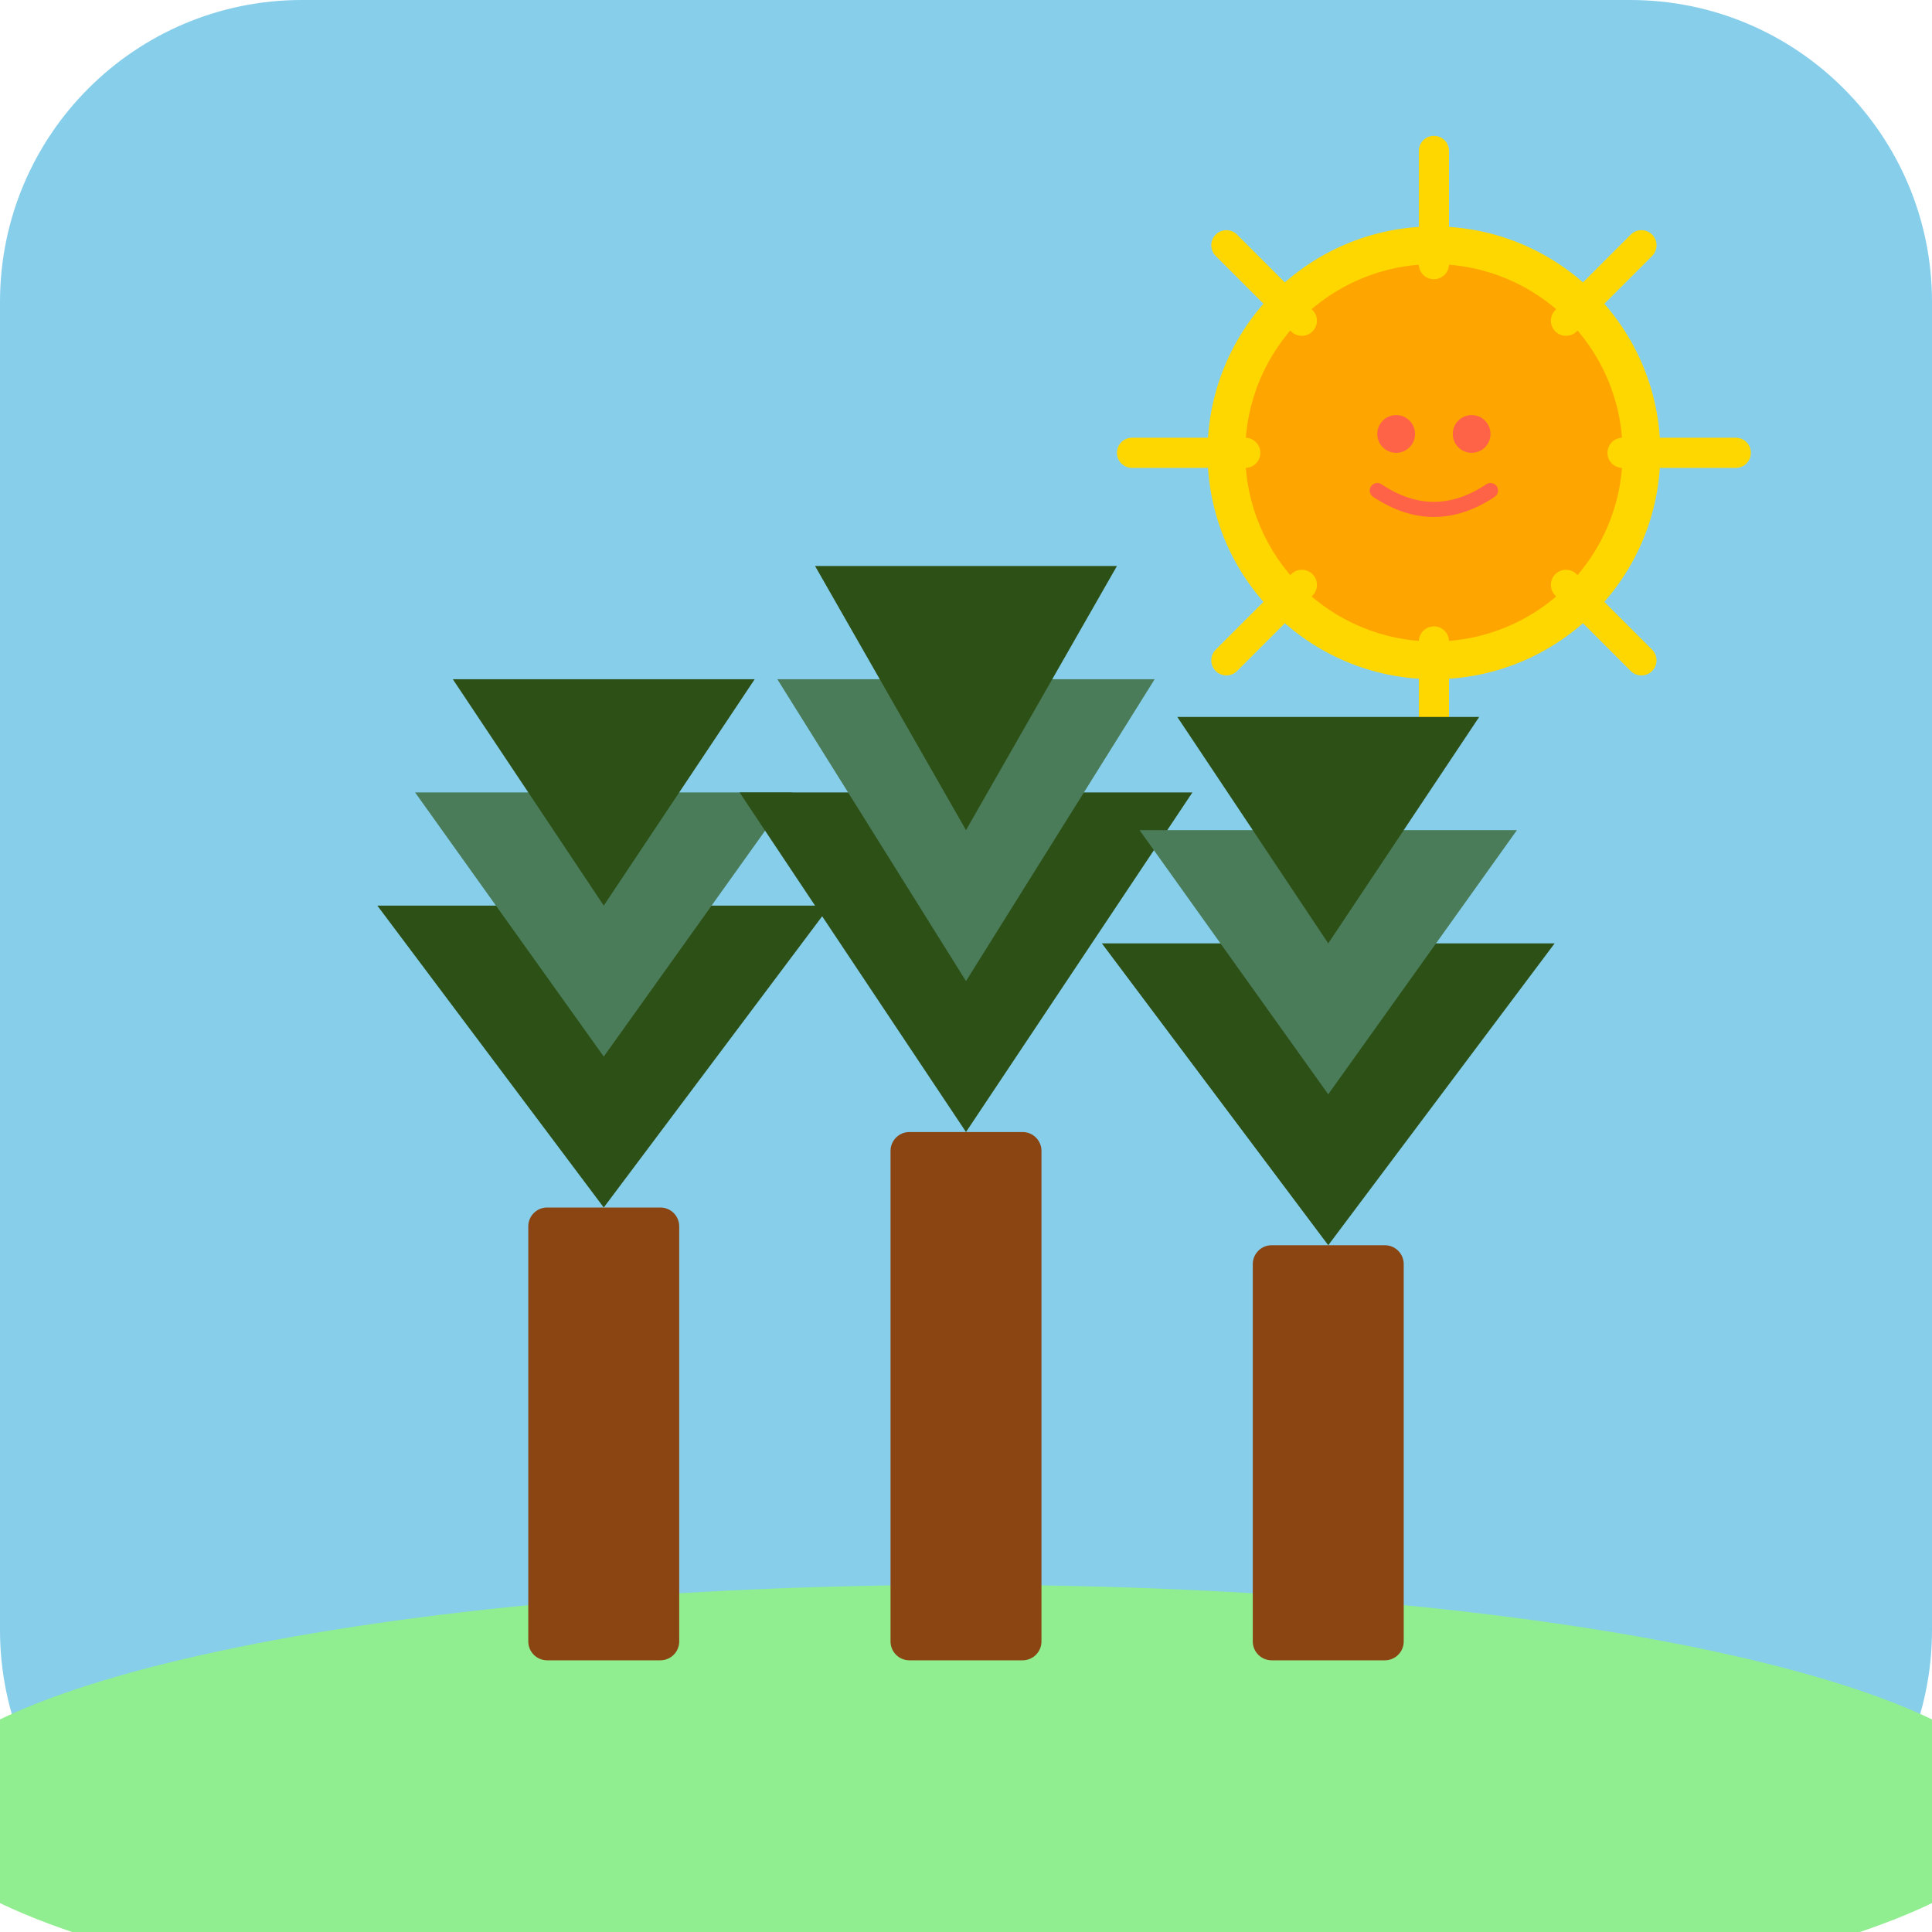
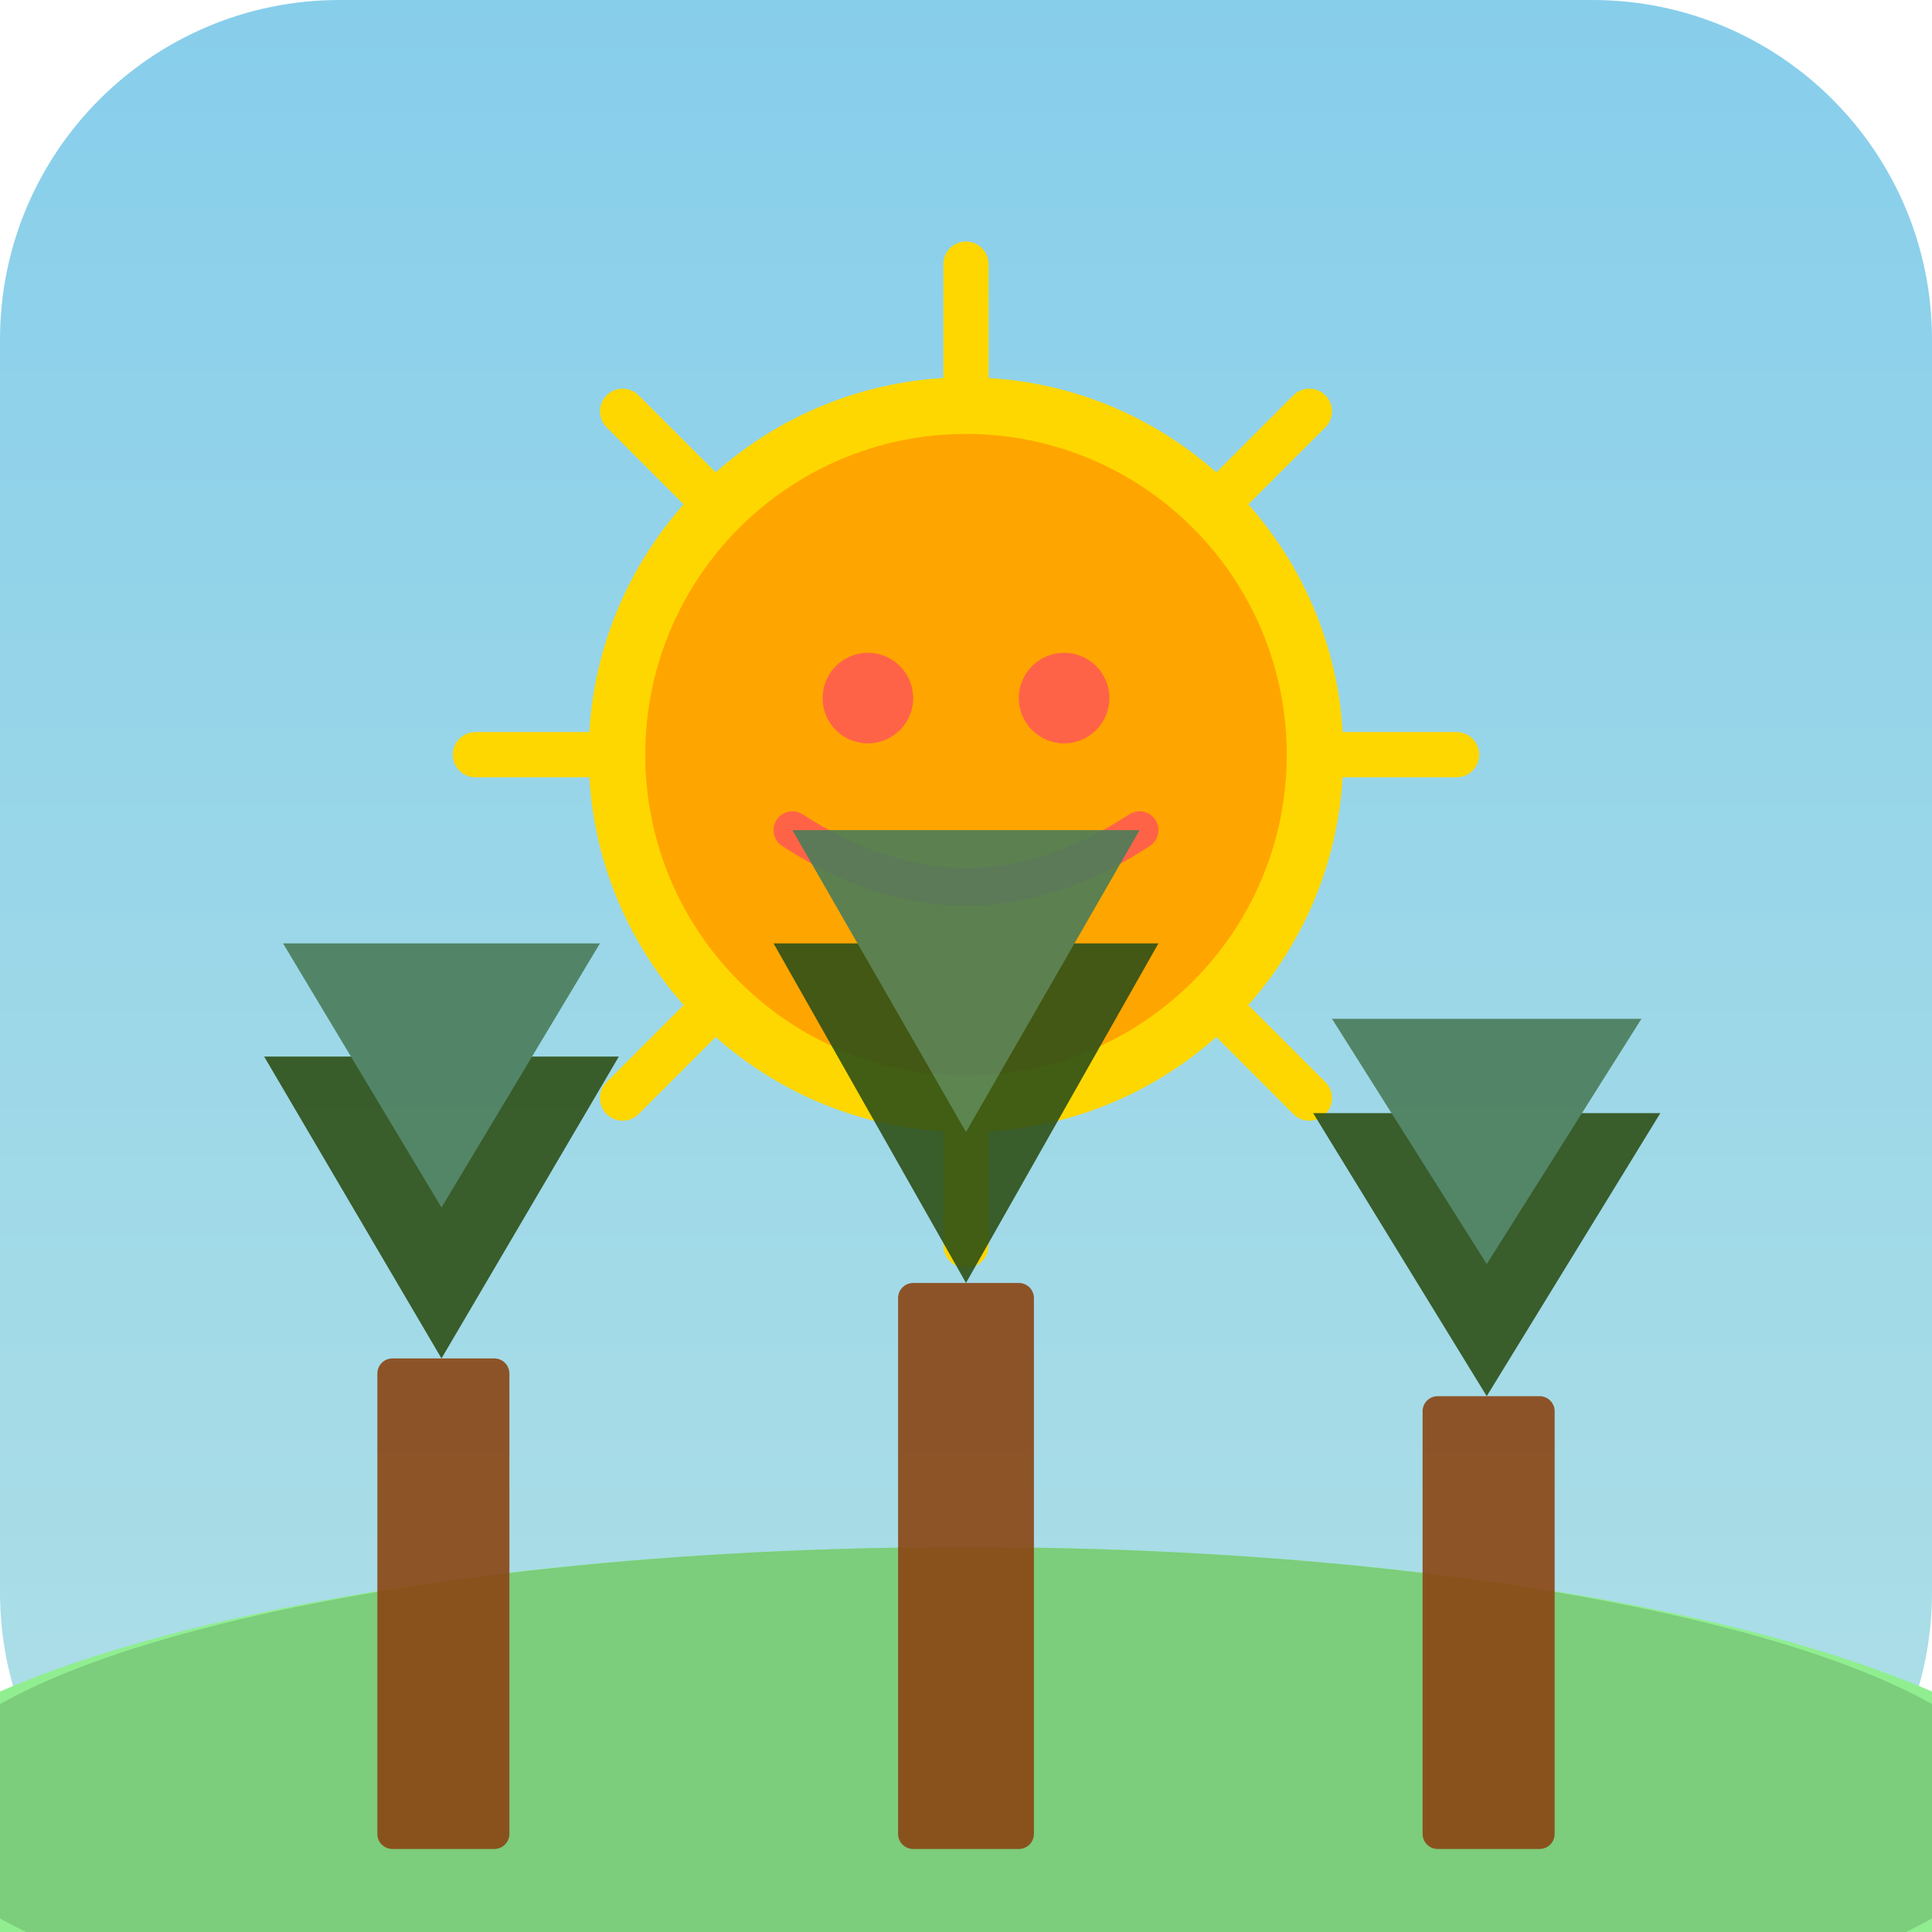
<svg xmlns="http://www.w3.org/2000/svg" viewBox="0 0 512 512">
-   <rect width="512" height="512" fill="#87CEEB" rx="80" />
-   <circle cx="380" cy="120" r="60" fill="#FFD700" />
-   <circle cx="380" cy="120" r="50" fill="#FFA500" />
-   <line x1="380" y1="40" x2="380" y2="70" stroke="#FFD700" stroke-width="8" stroke-linecap="round" />
-   <line x1="380" y1="170" x2="380" y2="200" stroke="#FFD700" stroke-width="8" stroke-linecap="round" />
-   <line x1="300" y1="120" x2="330" y2="120" stroke="#FFD700" stroke-width="8" stroke-linecap="round" />
-   <line x1="430" y1="120" x2="460" y2="120" stroke="#FFD700" stroke-width="8" stroke-linecap="round" />
-   <line x1="325" y1="65" x2="345" y2="85" stroke="#FFD700" stroke-width="8" stroke-linecap="round" />
-   <line x1="415" y1="155" x2="435" y2="175" stroke="#FFD700" stroke-width="8" stroke-linecap="round" />
-   <line x1="435" y1="65" x2="415" y2="85" stroke="#FFD700" stroke-width="8" stroke-linecap="round" />
-   <line x1="345" y1="155" x2="325" y2="175" stroke="#FFD700" stroke-width="8" stroke-linecap="round" />
-   <ellipse cx="256" cy="480" rx="280" ry="60" fill="#90EE90" />
-   <rect x="140" y="320" width="40" height="120" fill="#8B4513" rx="5" />
-   <polygon points="160,320 100,240 220,240" fill="#2D5016" />
-   <polygon points="160,280 110,210 210,210" fill="#4A7C59" />
-   <polygon points="160,240 120,180 200,180" fill="#2D5016" />
-   <rect x="236" y="300" width="40" height="140" fill="#8B4513" rx="5" />
-   <polygon points="256,300 196,210 316,210" fill="#2D5016" />
-   <polygon points="256,260 206,180 306,180" fill="#4A7C59" />
-   <polygon points="256,220 216,150 296,150" fill="#2D5016" />
-   <rect x="332" y="330" width="40" height="110" fill="#8B4513" rx="5" />
-   <polygon points="352,330 292,250 412,250" fill="#2D5016" />
-   <polygon points="352,290 302,220 402,220" fill="#4A7C59" />
-   <polygon points="352,250 312,190 392,190" fill="#2D5016" />
-   <circle cx="370" cy="115" r="5" fill="#FF6347" />
-   <circle cx="390" cy="115" r="5" fill="#FF6347" />
-   <path d="M 365 130 Q 380 140 395 130" stroke="#FF6347" stroke-width="4" fill="none" stroke-linecap="round" />
+   <defs>
+     <linearGradient id="skyGrad" x1="0%" y1="0%" x2="0%" y2="100%">
+       <stop offset="0%" style="stop-color:#87CEEB;stop-opacity:1" />
+       <stop offset="100%" style="stop-color:#B0E0E6;stop-opacity:1" />
+     </linearGradient>
+   </defs>
+   <rect width="512" height="512" fill="url(#skyGrad)" rx="90" />
+   <circle cx="256" cy="200" r="100" fill="#FFD700" />
+   <circle cx="256" cy="200" r="85" fill="#FFA500" />
+   <g stroke="#FFD700" stroke-width="12" stroke-linecap="round">
+     <line x1="256" y1="70" x2="256" y2="100" />
+     <line x1="256" y1="300" x2="256" y2="330" />
+     <line x1="126" y1="200" x2="156" y2="200" />
+     <line x1="356" y1="200" x2="386" y2="200" />
+     <line x1="165" y1="109" x2="190" y2="134" />
+     <line x1="322" y1="266" x2="347" y2="291" />
+     <line x1="347" y1="109" x2="322" y2="134" />
+     <line x1="190" y1="266" x2="165" y2="291" />
+   </g>
+   <circle cx="230" cy="185" r="12" fill="#FF6347" />
+   <circle cx="282" cy="185" r="12" fill="#FF6347" />
+   <path d="M 210 220 Q 256 250 302 220" stroke="#FF6347" stroke-width="10" fill="none" stroke-linecap="round" />
+   <ellipse cx="256" cy="490" rx="300" ry="80" fill="#90EE90" />
+   <ellipse cx="256" cy="480" rx="280" ry="70" fill="#7CCD7C" />
+   <g opacity="0.9">
+     <rect x="100" y="360" width="35" height="130" fill="#8B4513" rx="4" />
+     <polygon points="117,360 70,280 164,280" fill="#2D5016" />
+     <polygon points="117,320 75,250 159,250" fill="#4A7C59" />
+     <rect x="238" y="340" width="36" height="150" fill="#8B4513" rx="4" />
+     <polygon points="256,340 205,250 307,250" fill="#2D5016" />
+     <polygon points="256,300 210,220 302,220" fill="#4A7C59" />
+     <rect x="377" y="370" width="35" height="120" fill="#8B4513" rx="4" />
+     <polygon points="394,370 348,295 440,295" fill="#2D5016" />
+     <polygon points="394,335 353,270 435,270" fill="#4A7C59" />
+   </g>
</svg>
